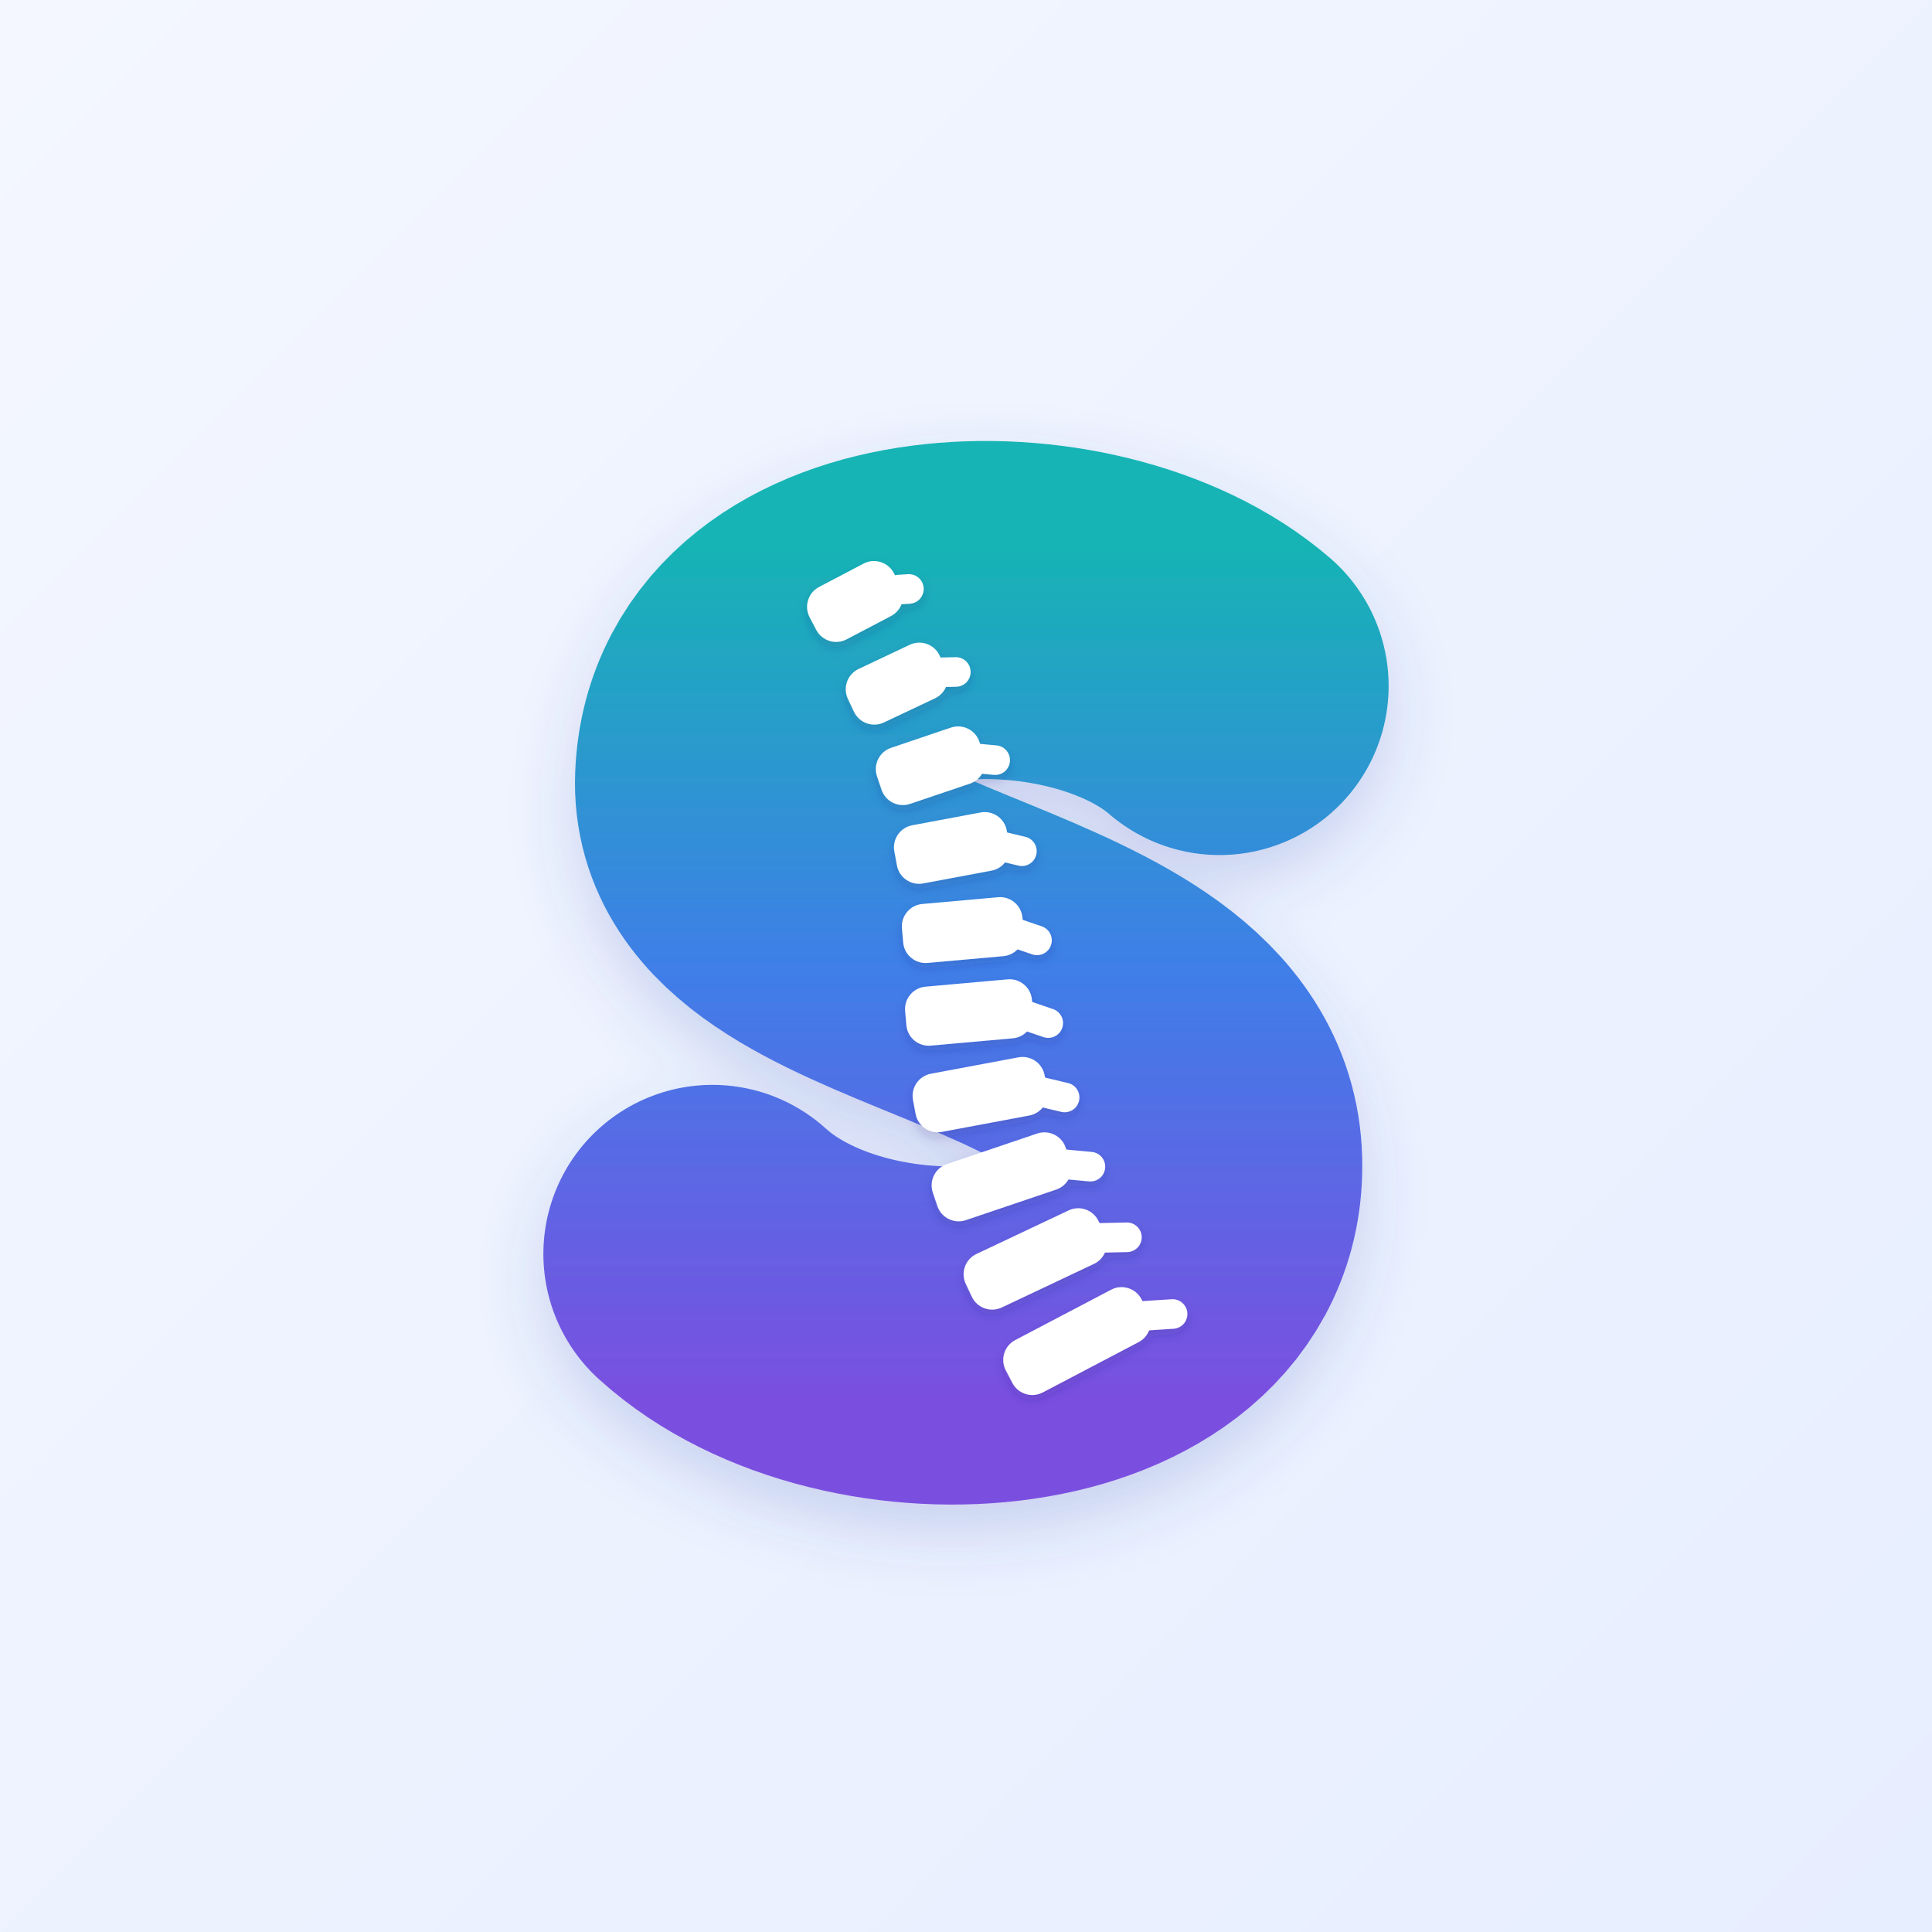
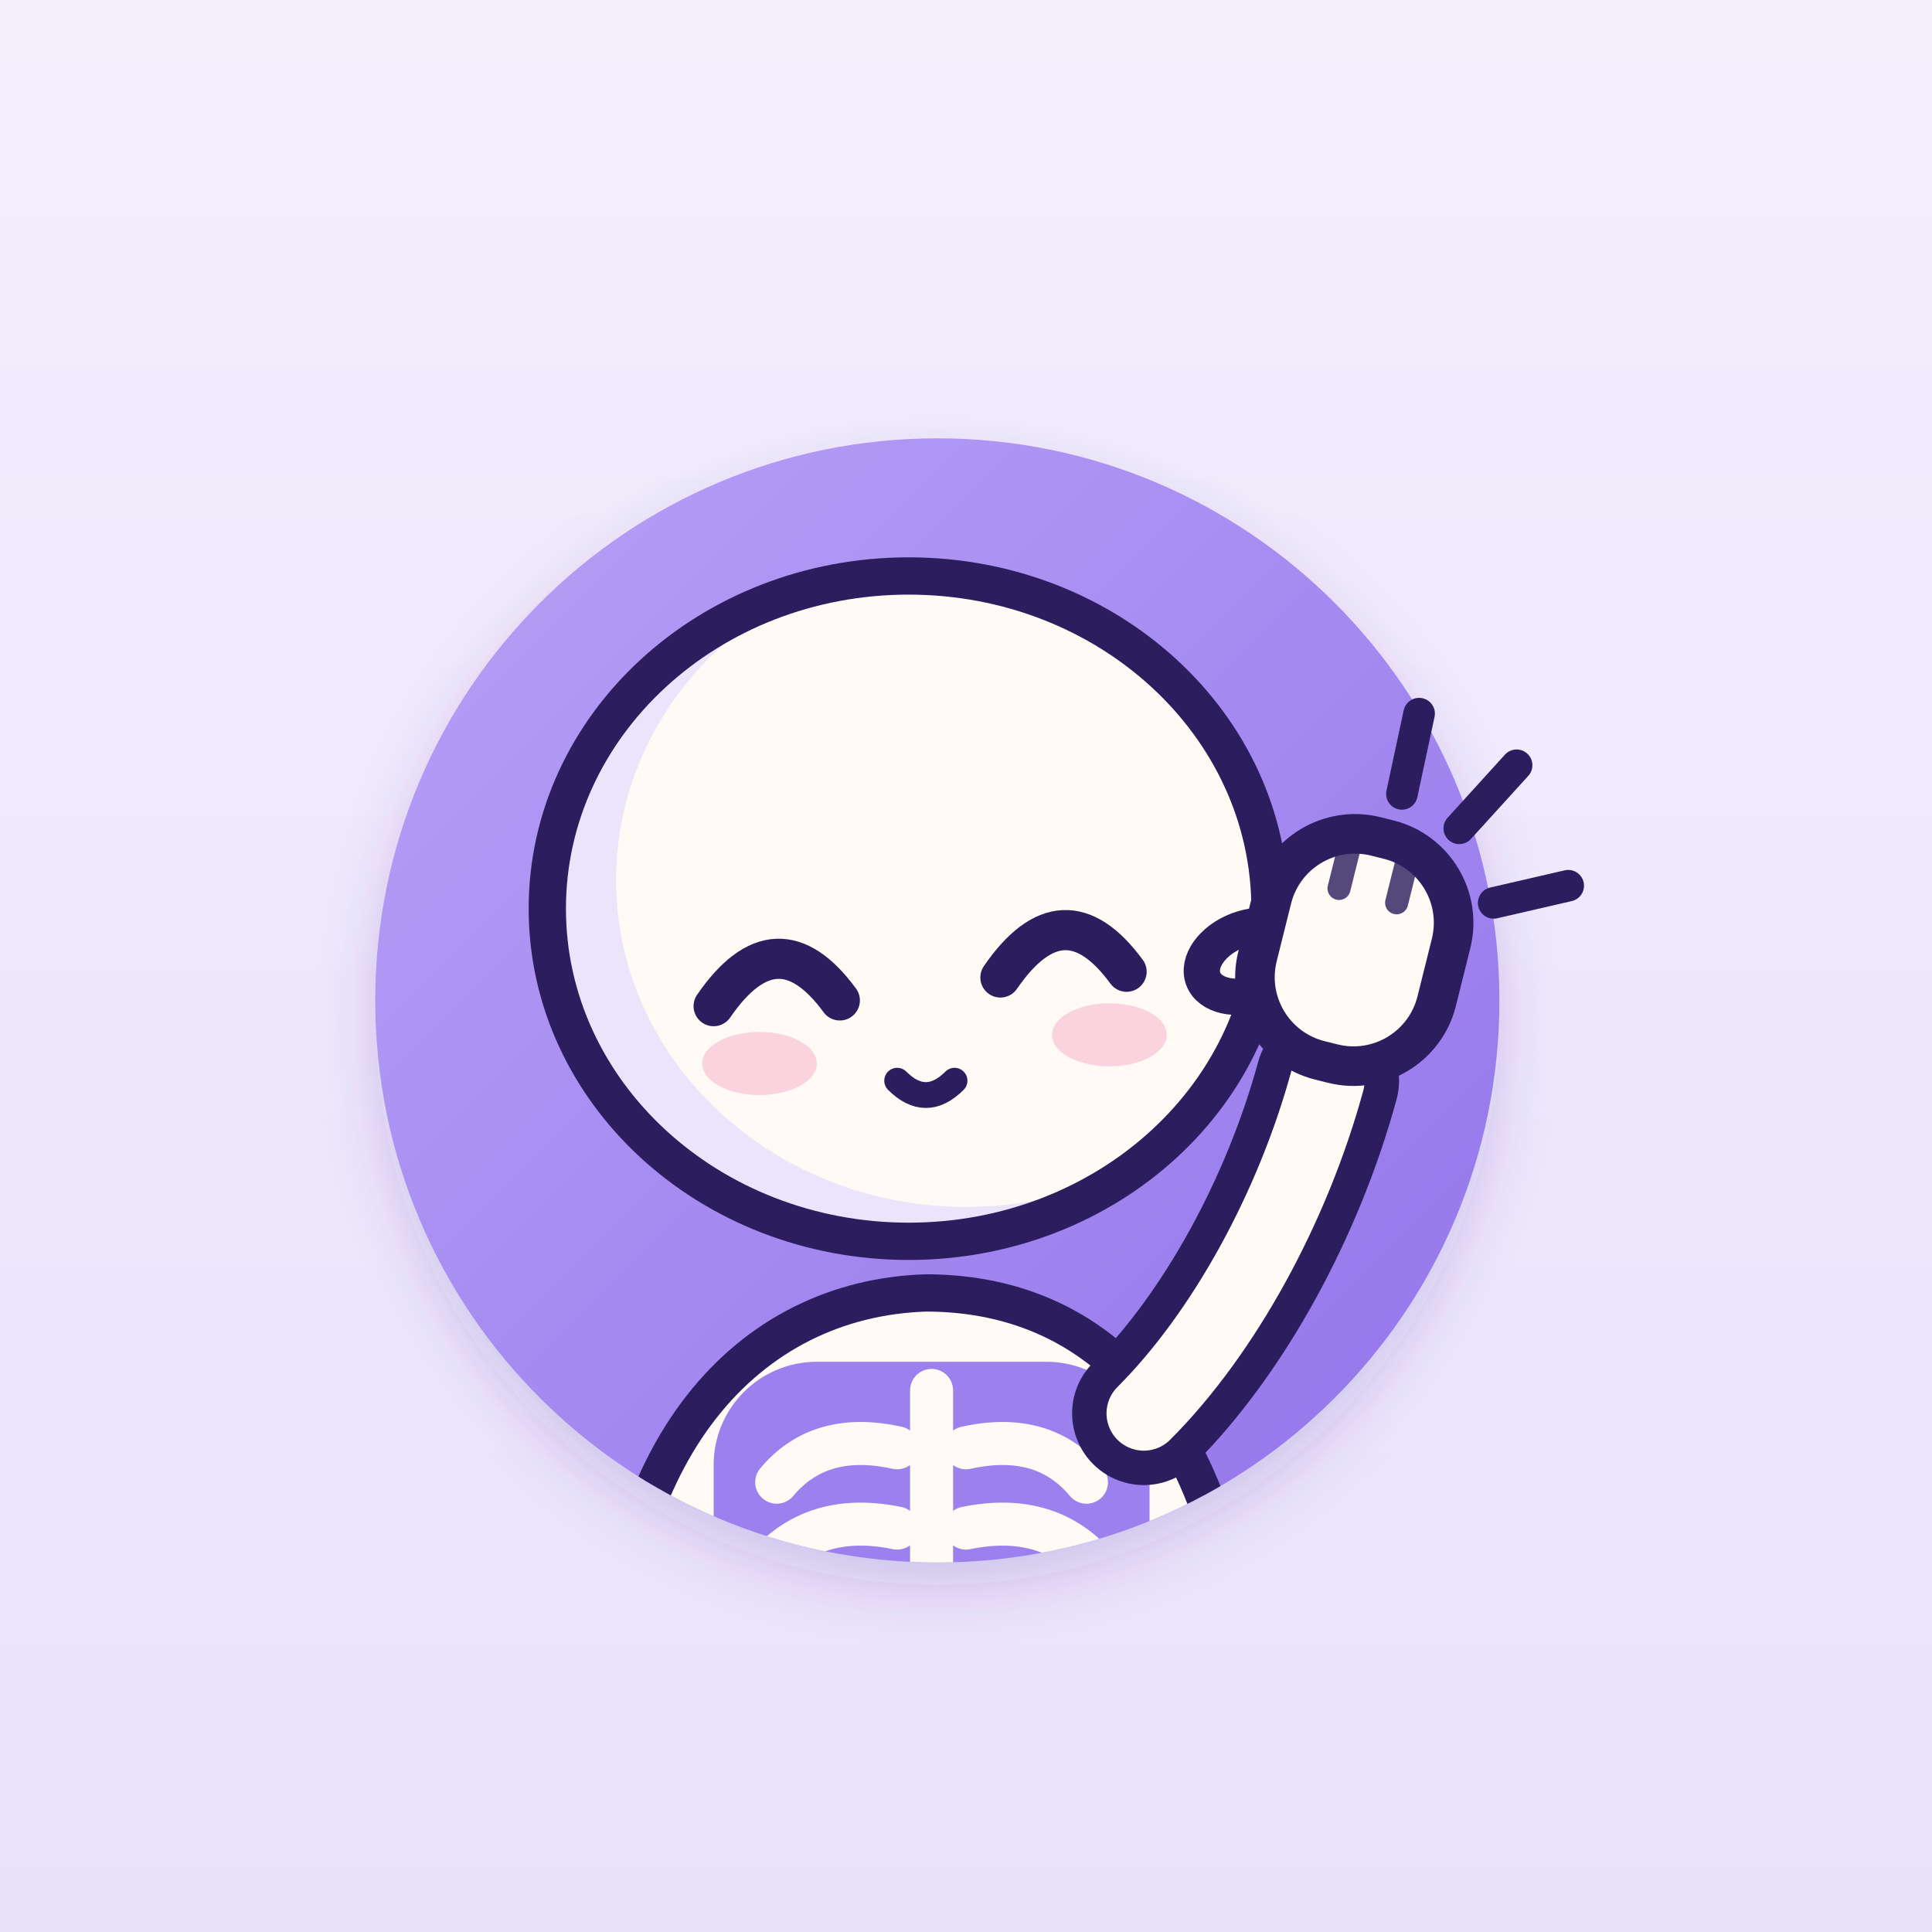
<svg xmlns="http://www.w3.org/2000/svg" viewBox="0 0 512 512" width="512" height="512">
  <defs>
-     <linearGradient id="bg" x1="0" y1="0" x2="1" y2="1">
-       <stop offset="0" stop-color="#f4f7ff" />
-       <stop offset="1" stop-color="#e7eeff" />
+     <linearGradient id="bg" x1="0" y1="0" x2="0" y2="1">
+       <stop offset="0" stop-color="#f3effd" />
+       <stop offset="1" stop-color="#e9e2fb" />
    </linearGradient>
-     <linearGradient id="s" gradientUnits="userSpaceOnUse" x1="0" y1="95" x2="0" y2="420">
-       <stop offset="0" stop-color="#16b4b4" />
-       <stop offset=".5" stop-color="#3f7ee8" />
-       <stop offset="1" stop-color="#7a4fe0" />
+     <linearGradient id="disc" x1="0" y1="0" x2="1" y2="1">
+       <stop offset="0" stop-color="#b7a2f7" />
+       <stop offset="1" stop-color="#9273ea" />
    </linearGradient>
-     <mask id="m" maskUnits="userSpaceOnUse" x="0" y="0" width="512" height="512">
-       <path d="M 352 150 C 300 105, 175 110, 172 185 C 169 255, 340 250, 342 330 C 344 405, 215 415, 160 365" fill="none" stroke="#fff" stroke-width="114" stroke-linecap="round" />
-     </mask>
-     <filter id="sp" filterUnits="userSpaceOnUse" x="0" y="0" width="512" height="512">
-       <feDropShadow dx="0" dy="2" stdDeviation="2" flood-color="#2a2f7a" flood-opacity=".18" />
-     </filter>
-     <filter id="sh" filterUnits="userSpaceOnUse" x="0" y="0" width="512" height="512">
-       <feDropShadow dx="0" dy="10" stdDeviation="12" flood-color="#3b4fb0" flood-opacity=".2" />
+     <clipPath id="circ">
+       <circle cx="246" cy="268" r="196" />
+     </clipPath>
+     <clipPath id="headc">
+       <ellipse cx="236" cy="236" rx="126" ry="116" />
+     </clipPath>
+     <clipPath id="torsoc">
+       <path d="M 132 520 C 132 424, 180 372, 242 370 C 306 370, 350 420, 354 520 Z" />
+     </clipPath>
+     <filter id="soft" filterUnits="userSpaceOnUse" x="0" y="0" width="512" height="512">
+       <feDropShadow dx="0" dy="8" stdDeviation="10" flood-color="#4a2fa0" flood-opacity=".18" />
    </filter>
  </defs>
  <rect width="512" height="512" fill="url(#bg)" />
-   <g transform="translate(256 256) scale(0.7) translate(-256 -256)">
-     <path d="M 352 150 C 300 105, 175 110, 172 185 C 169 255, 340 250, 342 330 C 344 405, 215 415, 160 365" fill="none" stroke="url(#s)" stroke-width="128" stroke-linecap="round" filter="url(#sh)" />
-     <g filter="url(#sp)">
-       <g transform="translate(214.0 118.0) rotate(-27.7)" fill="#fff">
-         <rect x="12.7" y="-1.7" width="15.1" height="11.2" rx="5.6" transform="rotate(24 18.0 0)" />
-         <rect x="-18.0" y="-11.2" width="36.0" height="22.4" rx="8.5" />
+   <g transform="translate(256 256) scale(0.76) translate(-256 -256)">
+     <circle cx="246" cy="268" r="196" fill="url(#disc)" filter="url(#soft)" />
+     <g clip-path="url(#circ)">
+       <path d="M 132 520 C 132 424, 180 372, 242 370 C 306 370, 350 420, 354 520 Z" fill="#fffaf4" stroke="#2b1d5e" stroke-width="13" stroke-linejoin="round" />
+       <g clip-path="url(#torsoc)">
+         <rect x="168" y="394" width="152" height="140" rx="36" fill="#9c80ee" />
+         <g fill="none" stroke="#fffaf4" stroke-width="15" stroke-linecap="round">
+           <path d="M 244 404 L 244 520" />
+           <path d="M 232 424 Q 205 418 190 436" />
+           <path d="M 256 424 Q 283 418 298 436" />
+           <path d="M 232 452 Q 203 446 186 466" />
+           <path d="M 256 452 Q 285 446 302 466" />
+           <path d="M 232 480 Q 203 474 186 494" />
+           <path d="M 256 480 Q 285 474 302 494" />
+         </g>
      </g>
-       <g transform="translate(229.8 149.1) rotate(-25.3)" fill="#fff">
-         <rect x="13.6" y="-1.7" width="16.1" height="11.2" rx="5.6" transform="rotate(24 19.2 0)" />
-         <rect x="-19.2" y="-11.2" width="38.4" height="22.4" rx="8.5" />
+       <path d="M 318 412 C 346 384, 370 340, 382 296" fill="none" stroke="#2b1d5e" stroke-width="50" stroke-linecap="round" />
+       <path d="M 318 412 C 346 384, 370 340, 382 296" fill="none" stroke="#fffaf4" stroke-width="26" stroke-linecap="round" />
+     </g>
+     <ellipse cx="236" cy="236" rx="126" ry="116" fill="#ece4fa" />
+     <g clip-path="url(#headc)">
+       <ellipse cx="256" cy="226" rx="122" ry="114" fill="#fffaf4" />
+     </g>
+     <ellipse cx="236" cy="236" rx="126" ry="116" fill="none" stroke="#2b1d5e" stroke-width="13" />
+     <ellipse cx="184" cy="290" rx="20" ry="11" fill="#f4a3c4" opacity=".45" />
+     <ellipse cx="306" cy="280" rx="20" ry="11" fill="#f4a3c4" opacity=".45" />
+     <g fill="none" stroke="#2b1d5e" stroke-width="14" stroke-linecap="round">
+       <path d="M 168 270 Q 190 238 212 268" />
+       <path d="M 268 260 Q 290 228 312 258" />
+     </g>
+     <path d="M 232 296 Q 242 306 252 296" fill="none" stroke="#2b1d5e" stroke-width="9" stroke-linecap="round" />
+     <g transform="translate(390 256) rotate(14) scale(1.15)">
+       <ellipse cx="-30" cy="6" rx="15" ry="10" transform="rotate(-35 -30 6)" fill="#fffaf4" stroke="#2b1d5e" stroke-width="11" />
+       <rect x="-28" y="-40" width="56" height="70" rx="26" fill="#fffaf4" stroke="#2b1d5e" stroke-width="12" />
+       <g stroke="#2b1d5e" stroke-width="7" stroke-linecap="round" opacity=".8">
+         <path d="M -9 -38 L -9 -22" />
+         <path d="M 9 -38 L 9 -22" />
      </g>
-       <g transform="translate(242.5 180.2) rotate(-18.7)" fill="#fff">
-         <rect x="14.4" y="-1.7" width="17.2" height="11.2" rx="5.6" transform="rotate(24 20.4 0)" />
-         <rect x="-20.4" y="-11.2" width="40.9" height="22.4" rx="8.5" />
-       </g>
-       <g transform="translate(250.7 211.3) rotate(-10.6)" fill="#fff">
-         <rect x="15.3" y="-1.7" width="18.2" height="11.2" rx="5.6" transform="rotate(24 21.7 0)" />
-         <rect x="-21.7" y="-11.2" width="43.3" height="22.4" rx="8.5" />
-       </g>
-       <g transform="translate(254.8 242.4) rotate(-5.1)" fill="#fff">
-         <rect x="16.2" y="-1.7" width="19.2" height="11.2" rx="5.6" transform="rotate(24 22.9 0)" />
-         <rect x="-22.9" y="-11.2" width="45.8" height="22.4" rx="8.5" />
-       </g>
-       <g transform="translate(257.2 273.6) rotate(-5.1)" fill="#fff">
-         <rect x="17.0" y="-1.7" width="20.3" height="11.2" rx="5.6" transform="rotate(24 24.1 0)" />
-         <rect x="-24.1" y="-11.2" width="48.2" height="22.4" rx="8.5" />
-       </g>
-       <g transform="translate(261.3 304.7) rotate(-10.6)" fill="#fff">
-         <rect x="17.9" y="-1.7" width="21.3" height="11.2" rx="5.6" transform="rotate(24 25.3 0)" />
-         <rect x="-25.3" y="-11.2" width="50.7" height="22.4" rx="8.5" />
-       </g>
-       <g transform="translate(269.5 335.8) rotate(-18.7)" fill="#fff">
-         <rect x="18.7" y="-1.7" width="22.3" height="11.2" rx="5.6" transform="rotate(24 26.6 0)" />
-         <rect x="-26.6" y="-11.2" width="53.1" height="22.4" rx="8.5" />
-       </g>
-       <g transform="translate(282.2 366.9) rotate(-25.3)" fill="#fff">
-         <rect x="19.6" y="-1.7" width="23.3" height="11.2" rx="5.6" transform="rotate(24 27.8 0)" />
-         <rect x="-27.8" y="-11.2" width="55.6" height="22.4" rx="8.5" />
-       </g>
-       <g transform="translate(298.0 398.0) rotate(-27.7)" fill="#fff">
-         <rect x="20.5" y="-1.7" width="24.4" height="11.2" rx="5.6" transform="rotate(24 29.0 0)" />
-         <rect x="-29.0" y="-11.2" width="58.0" height="22.4" rx="8.5" />
-       </g>
+     </g>
+     <g fill="none" stroke="#2b1d5e" stroke-width="11" stroke-linecap="round">
+       <path d="M 414 168 L 408 196" />
+       <path d="M 448 186 L 428 208" />
+       <path d="M 466 228 L 440 234" />
    </g>
  </g>
</svg>
